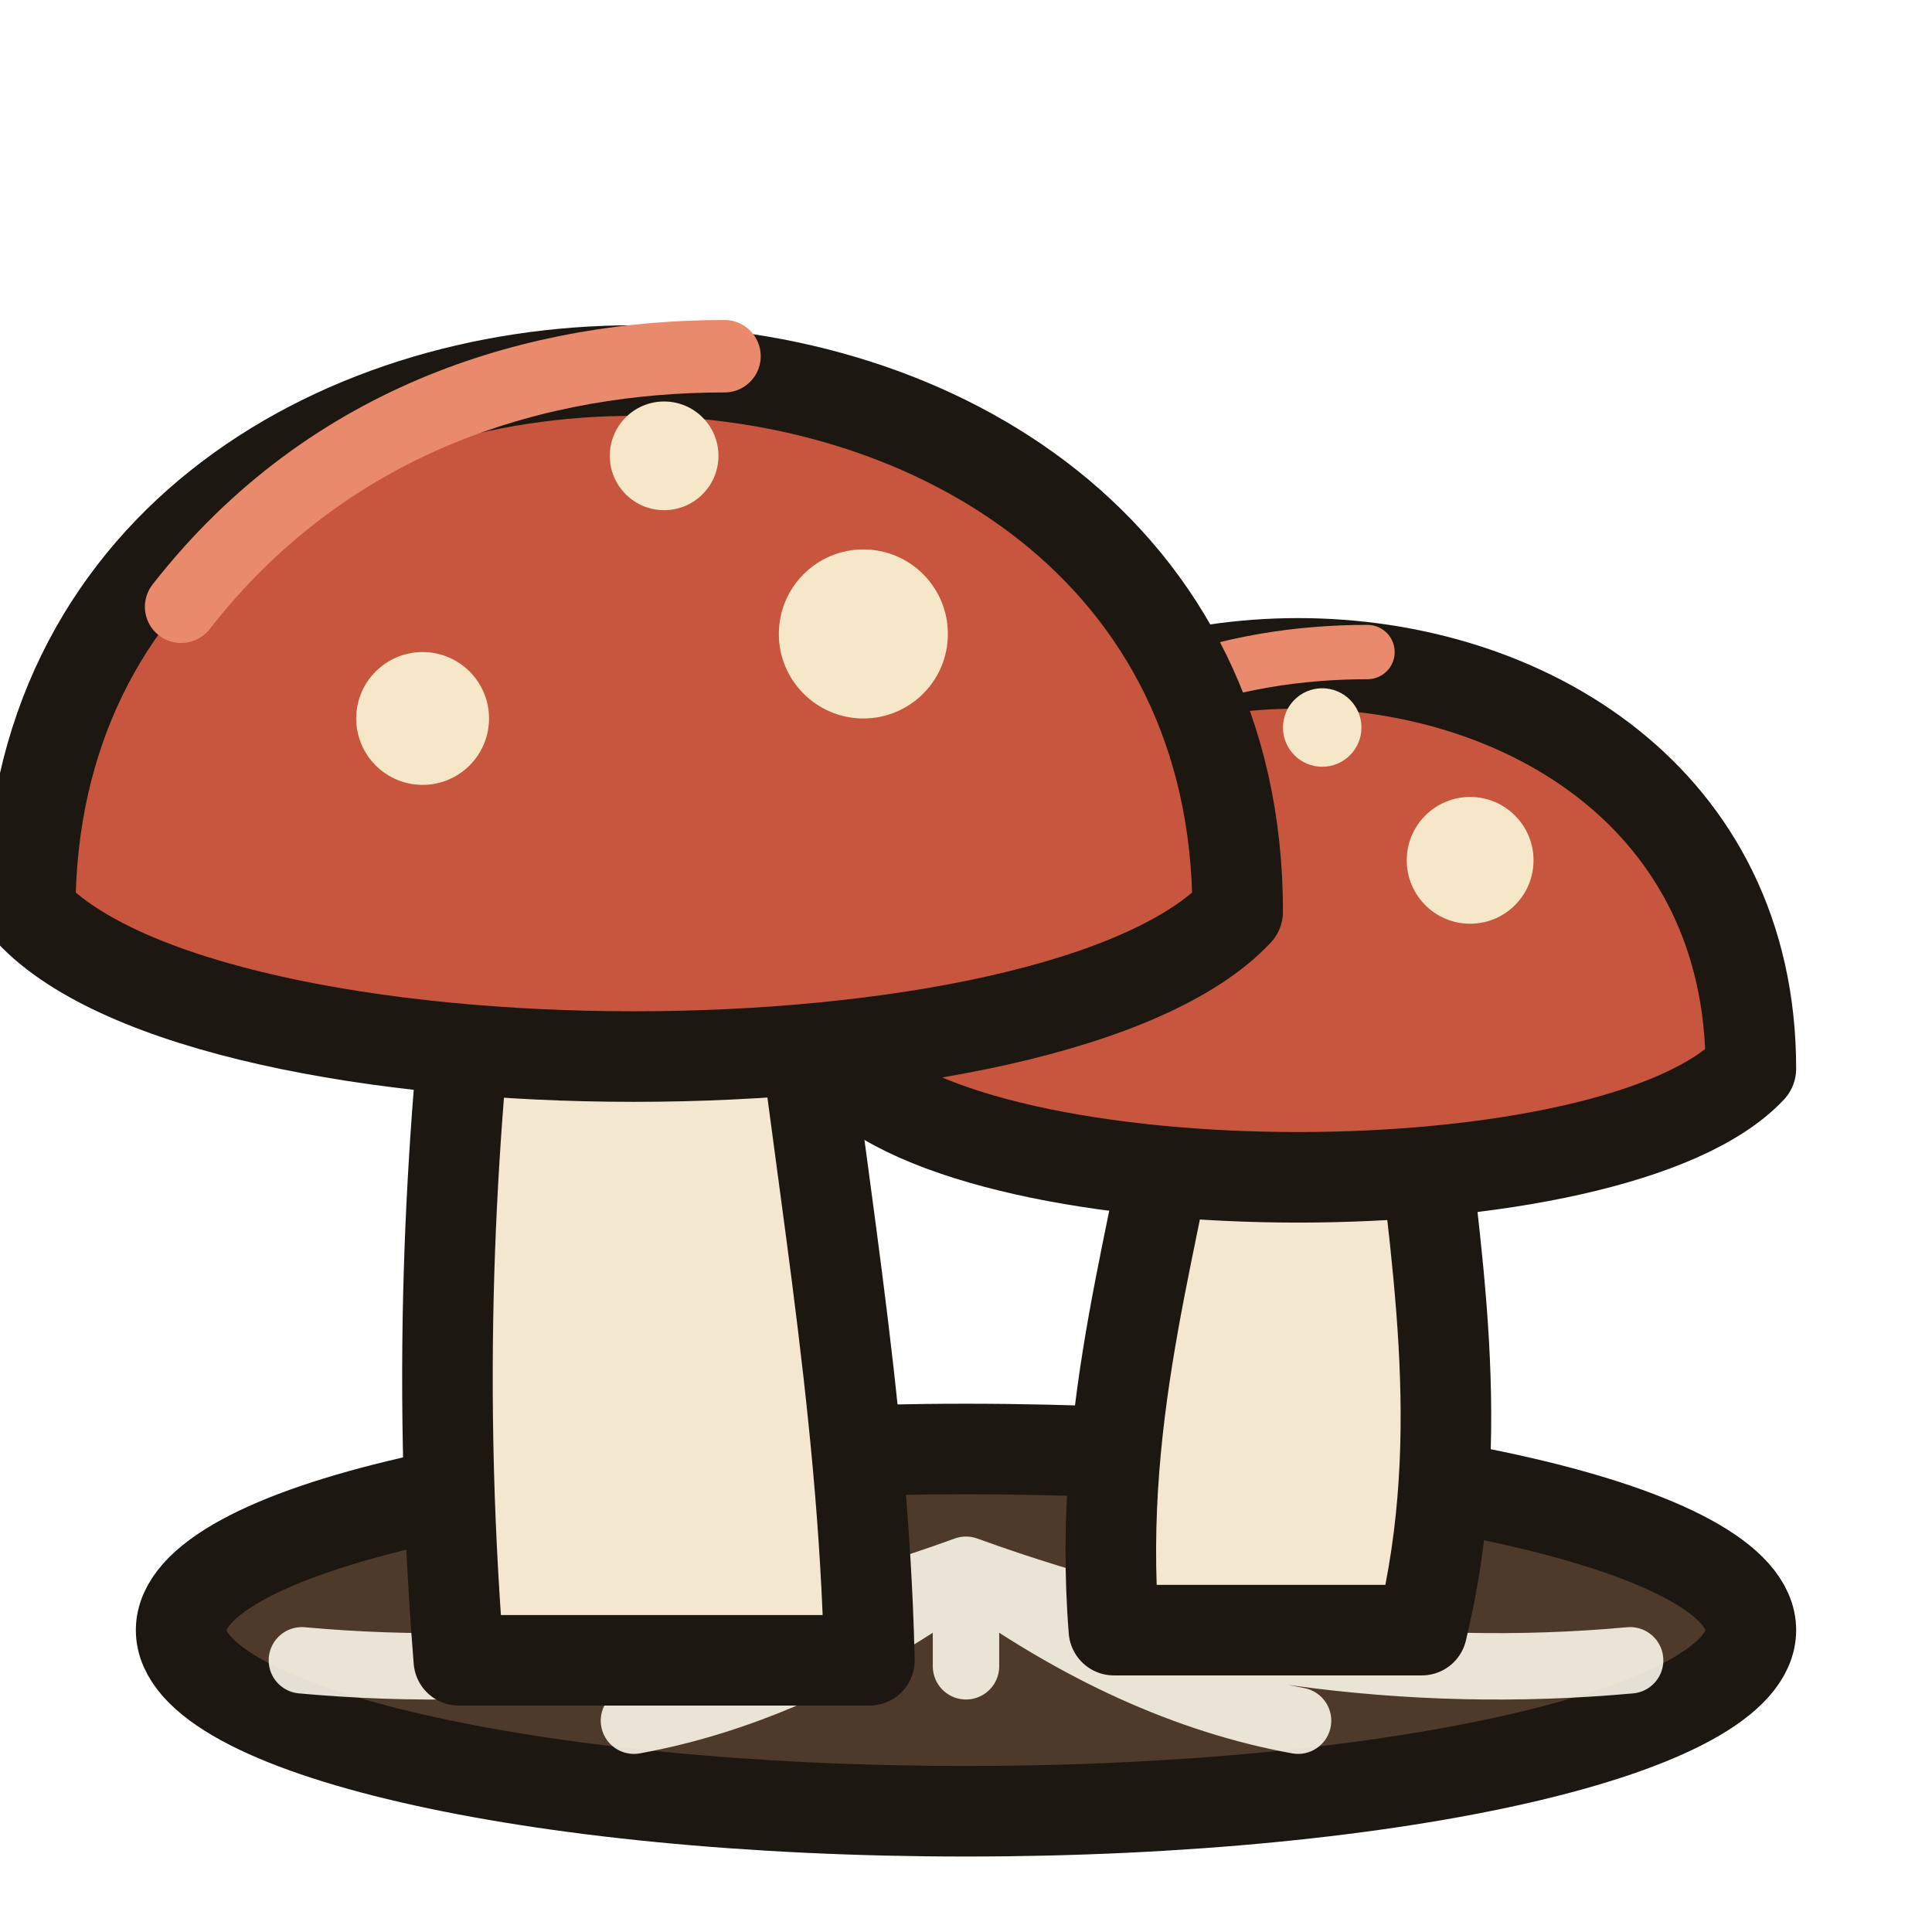
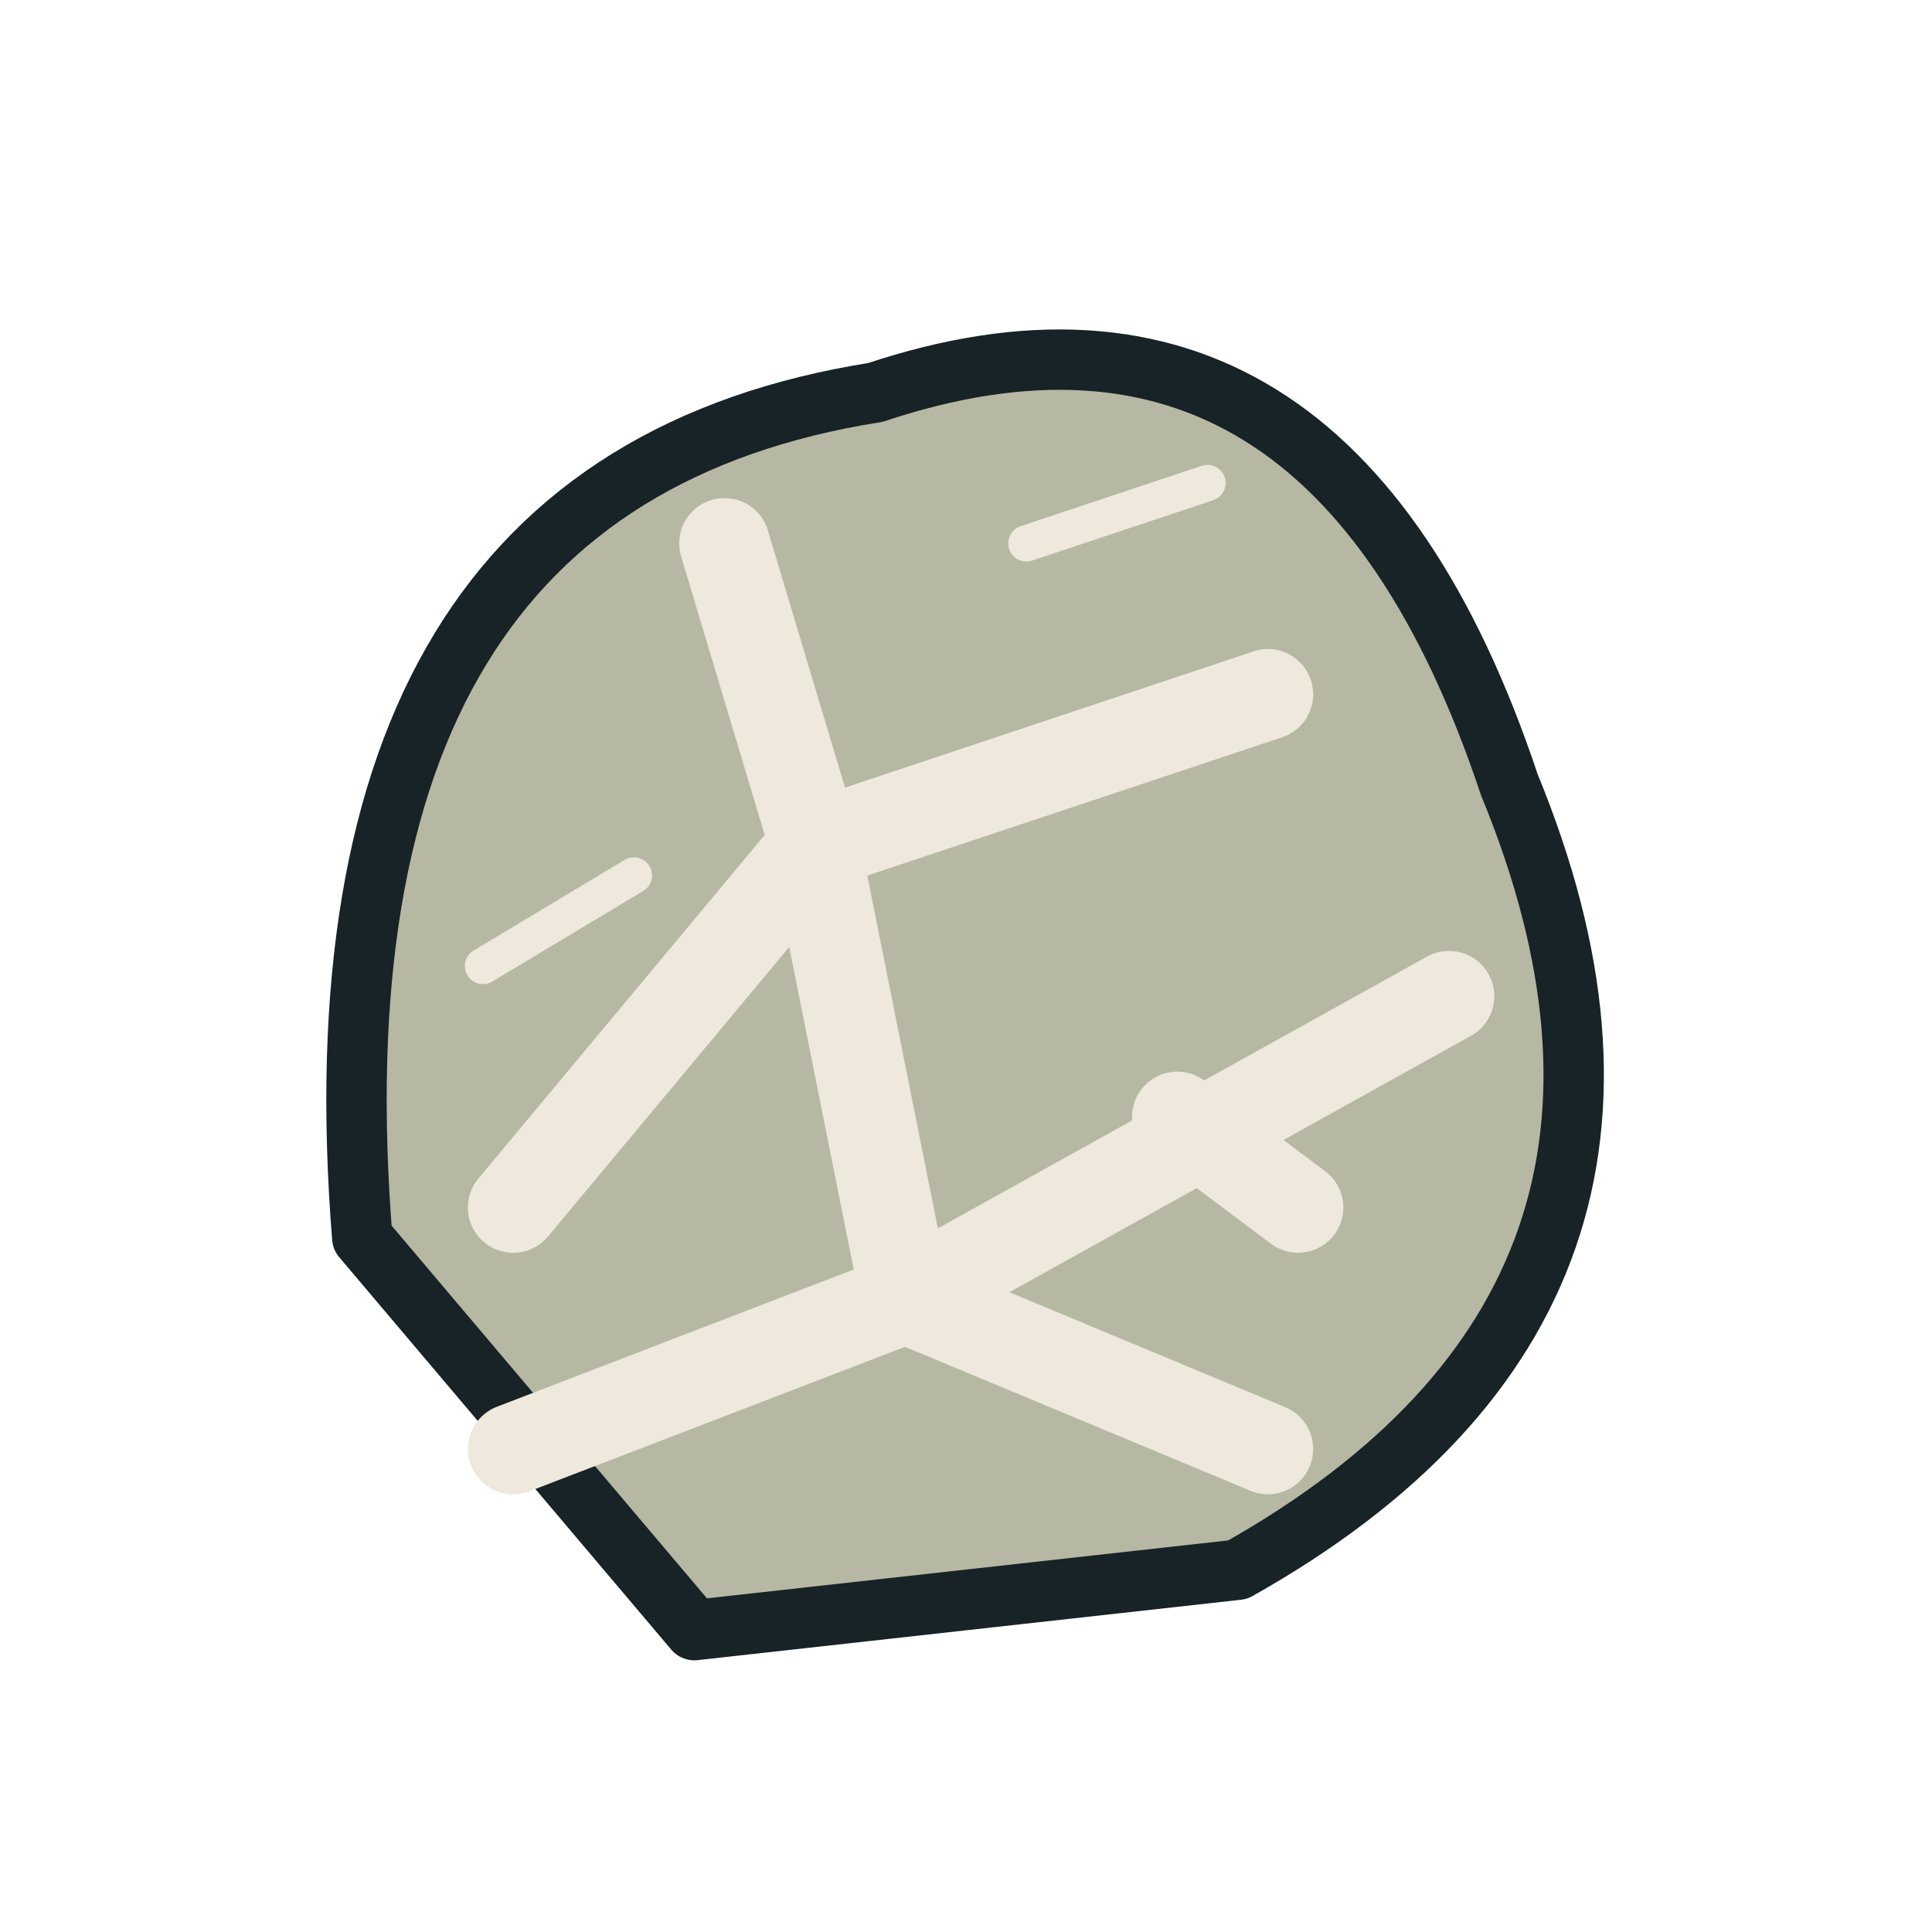
<svg xmlns="http://www.w3.org/2000/svg" width="64" height="64" viewBox="0 0 64 64">
-   <ellipse cx="32" cy="54" rx="26" ry="6" fill="#4d3a2a" stroke="#1d1712" stroke-linejoin="round" stroke-linecap="round" stroke-width="3" />
-   <path d="M32 52Q21 56 10 55M32 52Q26.5 56 21 57M32 52Q32 56 32 55M32 52Q37.5 56 43 57M32 52Q43 56 54 55" fill="none" stroke="#fbf6ea" stroke-width="2.2" stroke-linecap="round" opacity=".9" />
-   <path d="M36.9 54c-0.6 -7.5 1.6 -13.5 2.2 -18.6h7.8c0.6 6 1.8 12 0.2 18.6z" fill="#f3e7cf" stroke="#1d1712" stroke-linejoin="round" stroke-linecap="round" stroke-width="3" />
-   <path d="M28 35.4c0 -17.9 30 -17.9 30 0c-4.5 4.8 -25.5 4.8 -30 0z" fill="#c8553d" stroke="#1d1712" stroke-linejoin="round" stroke-linecap="round" stroke-width="3" />
-   <path d="M31.8 27.8c3.8 -4.8 9 -6.2 13.5 -6.2" fill="none" stroke="#e98a6c" stroke-width="1.8" stroke-linecap="round" />
-   <g fill="#f6e7c8">
-     <circle cx="37.8" cy="30.6" r="1.6" />
-     <circle cx="48.7" cy="28.5" r="2.1" />
-     <circle cx="43.8" cy="24.1" r="1.3" />
-   </g>
-   <path d="M15.2 55c-0.8 -10 -0.2 -18 0.6 -24.8h10.4c0.8 8 2.4 16 2.6 24.8z" fill="#f3e7cf" stroke="#1d1712" stroke-linejoin="round" stroke-linecap="round" stroke-width="3" />
-   <path d="M1 30.2c0 -23.9 40 -23.9 40 0c-6 6.4 -34 6.4 -40 0z" fill="#c8553d" stroke="#1d1712" stroke-linejoin="round" stroke-linecap="round" stroke-width="3" />
-   <path d="M6 20.1c5 -6.4 12 -8.3 18 -8.3" fill="none" stroke="#e98a6c" stroke-width="2.4" stroke-linecap="round" />
-   <g fill="#f6e7c8">
-     <circle cx="14" cy="23.8" r="2.2" />
-     <circle cx="28.6" cy="21" r="2.8" />
-     <circle cx="22" cy="15.1" r="1.8" />
+   <g stroke-linejoin="round" stroke-linecap="round">
+     <path d="M12 41Q10 16 29 13Q44 8 50 26Q57 43 41 52L23 54Z" fill="#b6b8a4" stroke="#172326" stroke-width="2" />
+     <path d="M17 40L27 28L42 23M27 28L24 18M27 28L30 43L42 48M30 43L17 48M30 43L48 33M39 37L43 40" fill="none" stroke="#eee9dc" stroke-width="3" />
+     <path d="M16 32L21 29M34 18L40 16" fill="none" stroke="#eee9dc" stroke-width="1.2" />
  </g>
</svg>
